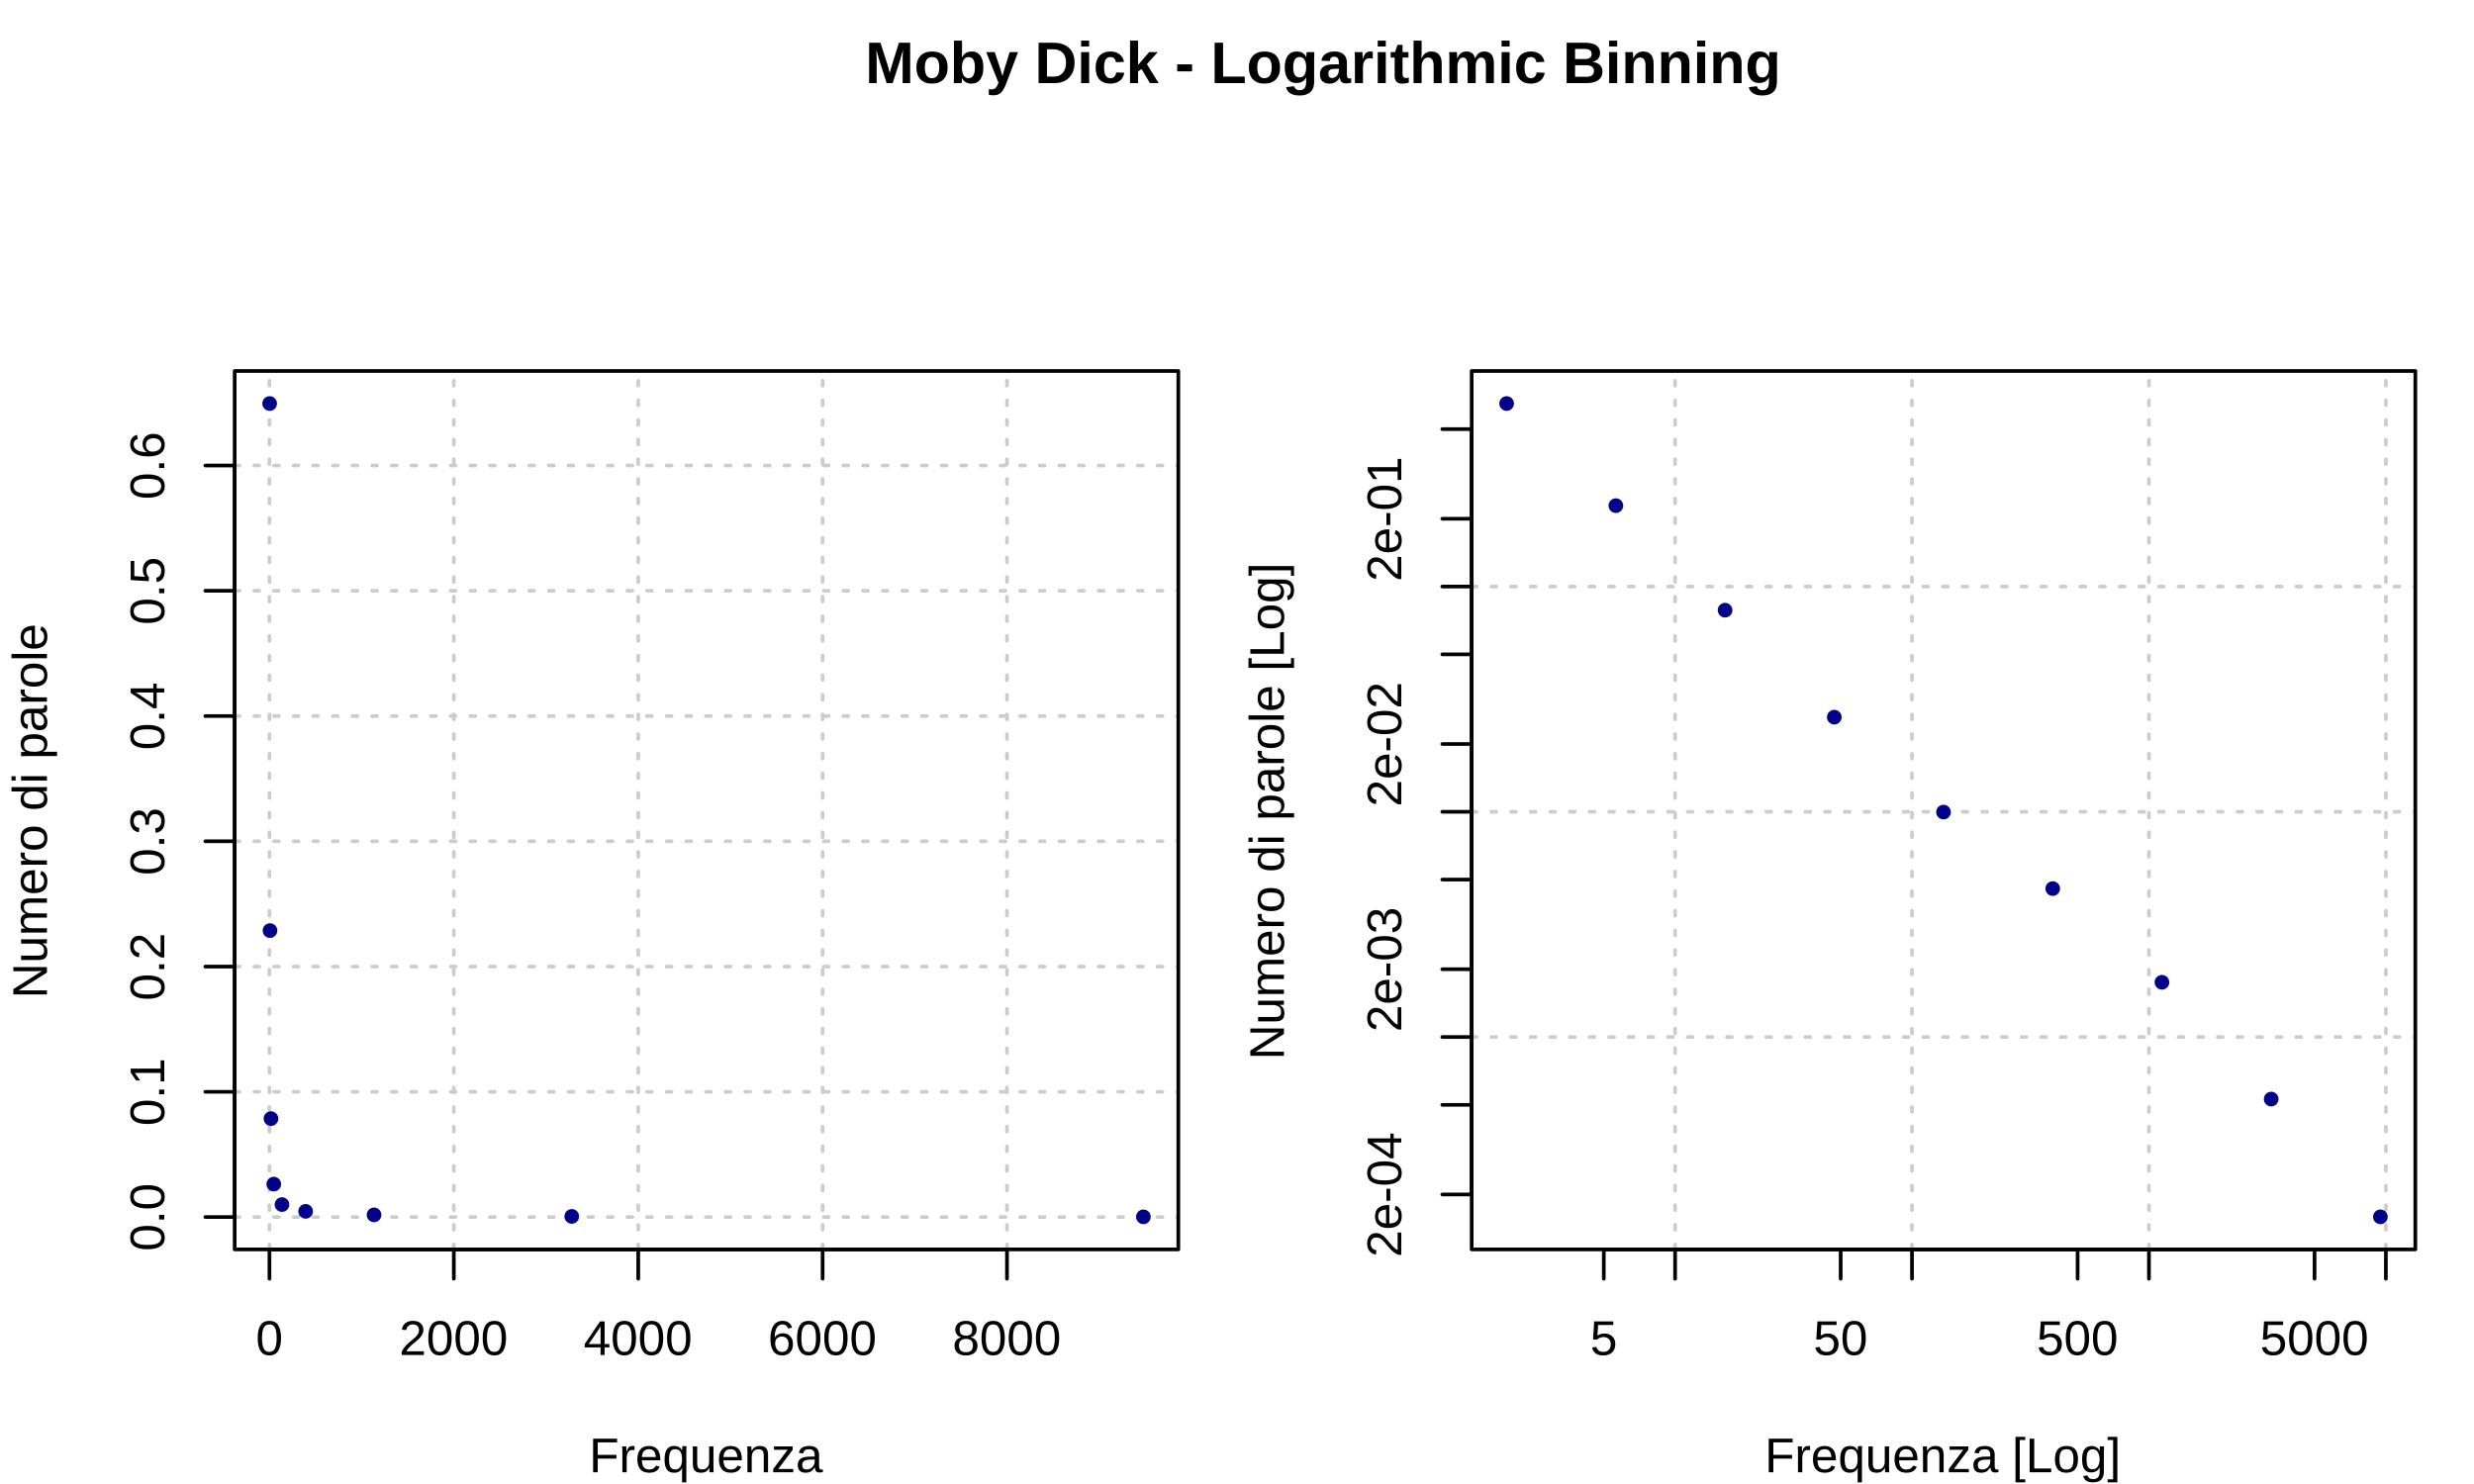
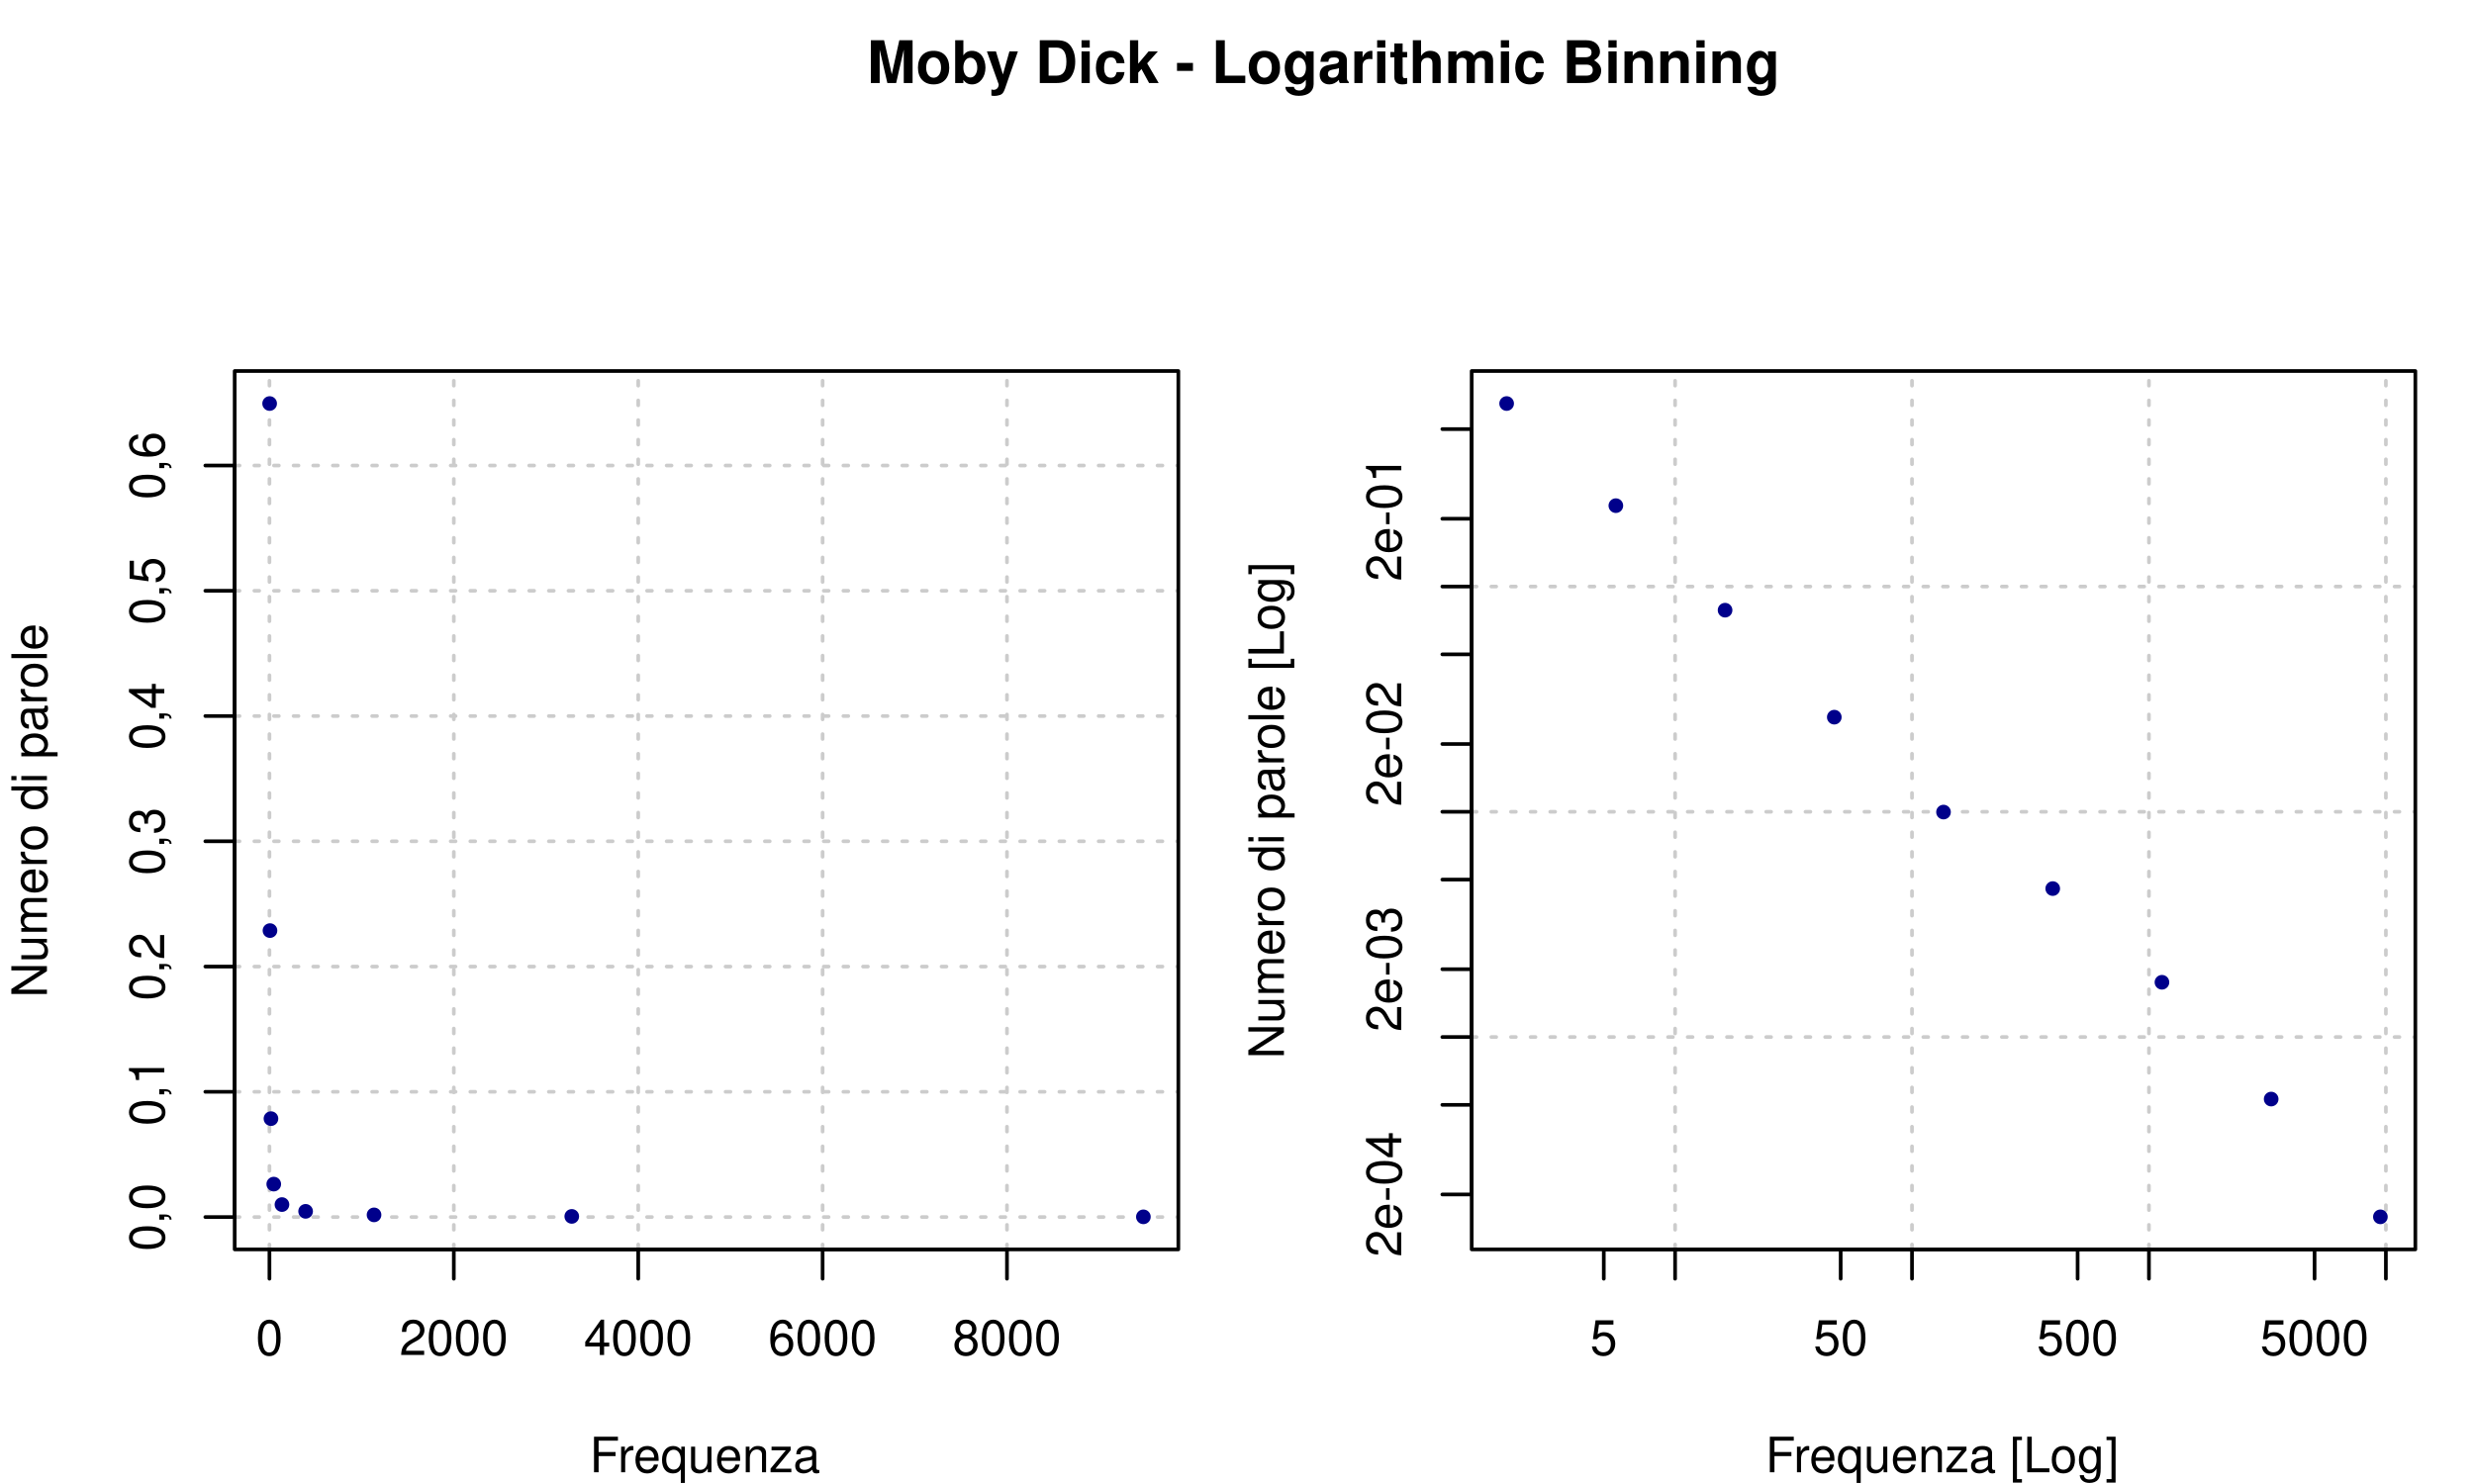
<svg xmlns="http://www.w3.org/2000/svg" viewBox="0 0 504.00 302.40">
  <defs>
    <style type="text/css">
    line, polyline, path, rect, circle {
      fill: none;
      stroke: #000000;
      stroke-linecap: round;
      stroke-linejoin: round;
      stroke-miterlimit: 10.00;
    }
  </style>
  </defs>
  <rect width="100%" height="100%" style="stroke: none; fill: none;" />
  <defs>
    <clipPath id="cpNDcuODA4fDQ5Mi4wNDh8MjcuNzkyfDA=">
      <rect x="47.81" y="0.00" width="444.24" height="27.79" />
    </clipPath>
  </defs>
  <g clip-path="url(#cpNDcuODA4fDQ5Mi4wNDh8MjcuNzkyfDA=)">
-     <text x="176.26" y="16.93" style="font-size: 11.95px; font-weight: bold; font-family: Arial;" textLength="187.34px" lengthAdjust="spacingAndGlyphs">Moby Dick - Logarithmic Binning</text>
+     <text x="176.63" y="16.92" style="font-size: 11.95px; font-weight: bold; font-family: Helvetica;" textLength="186.59px" lengthAdjust="spacingAndGlyphs">Moby Dick - Logarithmic Binning</text>
  </g>
  <defs>
    <clipPath id="cpNDcuODA4fDI0MC4wNDh8MjU0LjU5Mnw3NS42">
      <rect x="47.81" y="75.60" width="192.24" height="178.99" />
    </clipPath>
  </defs>
  <line x1="54.89" y1="254.59" x2="54.89" y2="75.60" style="stroke-width: 0.75; stroke: #CCCCCC; stroke-dasharray: 1.00,3.00;" clip-path="url(#cpNDcuODA4fDI0MC4wNDh8MjU0LjU5Mnw3NS42)" />
  <line x1="92.45" y1="254.59" x2="92.45" y2="75.60" style="stroke-width: 0.75; stroke: #CCCCCC; stroke-dasharray: 1.00,3.00;" clip-path="url(#cpNDcuODA4fDI0MC4wNDh8MjU0LjU5Mnw3NS42)" />
  <line x1="130.02" y1="254.59" x2="130.02" y2="75.60" style="stroke-width: 0.75; stroke: #CCCCCC; stroke-dasharray: 1.00,3.00;" clip-path="url(#cpNDcuODA4fDI0MC4wNDh8MjU0LjU5Mnw3NS42)" />
  <line x1="167.58" y1="254.59" x2="167.58" y2="75.60" style="stroke-width: 0.75; stroke: #CCCCCC; stroke-dasharray: 1.00,3.00;" clip-path="url(#cpNDcuODA4fDI0MC4wNDh8MjU0LjU5Mnw3NS42)" />
  <line x1="205.14" y1="254.59" x2="205.14" y2="75.60" style="stroke-width: 0.75; stroke: #CCCCCC; stroke-dasharray: 1.00,3.00;" clip-path="url(#cpNDcuODA4fDI0MC4wNDh8MjU0LjU5Mnw3NS42)" />
  <line x1="47.81" y1="248.00" x2="240.05" y2="248.00" style="stroke-width: 0.75; stroke: #CCCCCC; stroke-dasharray: 1.00,3.00;" clip-path="url(#cpNDcuODA4fDI0MC4wNDh8MjU0LjU5Mnw3NS42)" />
  <line x1="47.81" y1="222.48" x2="240.05" y2="222.48" style="stroke-width: 0.75; stroke: #CCCCCC; stroke-dasharray: 1.00,3.00;" clip-path="url(#cpNDcuODA4fDI0MC4wNDh8MjU0LjU5Mnw3NS42)" />
  <line x1="47.81" y1="196.96" x2="240.05" y2="196.96" style="stroke-width: 0.75; stroke: #CCCCCC; stroke-dasharray: 1.00,3.00;" clip-path="url(#cpNDcuODA4fDI0MC4wNDh8MjU0LjU5Mnw3NS42)" />
  <line x1="47.81" y1="171.43" x2="240.05" y2="171.43" style="stroke-width: 0.75; stroke: #CCCCCC; stroke-dasharray: 1.00,3.00;" clip-path="url(#cpNDcuODA4fDI0MC4wNDh8MjU0LjU5Mnw3NS42)" />
  <line x1="47.81" y1="145.91" x2="240.05" y2="145.91" style="stroke-width: 0.75; stroke: #CCCCCC; stroke-dasharray: 1.00,3.00;" clip-path="url(#cpNDcuODA4fDI0MC4wNDh8MjU0LjU5Mnw3NS42)" />
  <line x1="47.81" y1="120.38" x2="240.05" y2="120.38" style="stroke-width: 0.75; stroke: #CCCCCC; stroke-dasharray: 1.00,3.00;" clip-path="url(#cpNDcuODA4fDI0MC4wNDh8MjU0LjU5Mnw3NS42)" />
  <line x1="47.81" y1="94.86" x2="240.05" y2="94.86" style="stroke-width: 0.75; stroke: #CCCCCC; stroke-dasharray: 1.00,3.00;" clip-path="url(#cpNDcuODA4fDI0MC4wNDh8MjU0LjU5Mnw3NS42)" />
  <circle cx="54.93" cy="82.23" r="1.12pt" style="stroke-width: 0.75; stroke: none; fill: #00008B;" clip-path="url(#cpNDcuODA4fDI0MC4wNDh8MjU0LjU5Mnw3NS42)" />
  <circle cx="55.00" cy="189.63" r="1.12pt" style="stroke-width: 0.75; stroke: none; fill: #00008B;" clip-path="url(#cpNDcuODA4fDI0MC4wNDh8MjU0LjU5Mnw3NS42)" />
  <circle cx="55.20" cy="227.95" r="1.12pt" style="stroke-width: 0.75; stroke: none; fill: #00008B;" clip-path="url(#cpNDcuODA4fDI0MC4wNDh8MjU0LjU5Mnw3NS42)" />
  <circle cx="55.77" cy="241.29" r="1.12pt" style="stroke-width: 0.75; stroke: none; fill: #00008B;" clip-path="url(#cpNDcuODA4fDI0MC4wNDh8MjU0LjU5Mnw3NS42)" />
  <circle cx="57.44" cy="245.46" r="1.12pt" style="stroke-width: 0.75; stroke: none; fill: #00008B;" clip-path="url(#cpNDcuODA4fDI0MC4wNDh8MjU0LjU5Mnw3NS42)" />
  <circle cx="62.26" cy="246.84" r="1.12pt" style="stroke-width: 0.75; stroke: none; fill: #00008B;" clip-path="url(#cpNDcuODA4fDI0MC4wNDh8MjU0LjU5Mnw3NS42)" />
  <circle cx="76.20" cy="247.56" r="1.12pt" style="stroke-width: 0.75; stroke: none; fill: #00008B;" clip-path="url(#cpNDcuODA4fDI0MC4wNDh8MjU0LjU5Mnw3NS42)" />
  <circle cx="116.48" cy="247.87" r="1.12pt" style="stroke-width: 0.75; stroke: none; fill: #00008B;" clip-path="url(#cpNDcuODA4fDI0MC4wNDh8MjU0LjU5Mnw3NS42)" />
  <circle cx="232.93" cy="247.96" r="1.12pt" style="stroke-width: 0.75; stroke: none; fill: #00008B;" clip-path="url(#cpNDcuODA4fDI0MC4wNDh8MjU0LjU5Mnw3NS42)" />
  <defs>
    <clipPath id="cpMHw1MDR8MzAyLjR8MA==">
      <rect x="0.00" y="0.00" width="504.00" height="302.40" />
    </clipPath>
  </defs>
  <line x1="54.89" y1="254.59" x2="205.14" y2="254.59" style="stroke-width: 0.75;" clip-path="url(#cpMHw1MDR8MzAyLjR8MA==)" />
  <line x1="54.89" y1="254.59" x2="54.89" y2="260.57" style="stroke-width: 0.75;" clip-path="url(#cpMHw1MDR8MzAyLjR8MA==)" />
  <line x1="92.45" y1="254.59" x2="92.45" y2="260.57" style="stroke-width: 0.75;" clip-path="url(#cpMHw1MDR8MzAyLjR8MA==)" />
  <line x1="130.02" y1="254.59" x2="130.02" y2="260.57" style="stroke-width: 0.75;" clip-path="url(#cpMHw1MDR8MzAyLjR8MA==)" />
  <line x1="167.58" y1="254.59" x2="167.58" y2="260.57" style="stroke-width: 0.75;" clip-path="url(#cpMHw1MDR8MzAyLjR8MA==)" />
  <line x1="205.14" y1="254.59" x2="205.14" y2="260.57" style="stroke-width: 0.75;" clip-path="url(#cpMHw1MDR8MzAyLjR8MA==)" />
  <g clip-path="url(#cpMHw1MDR8MzAyLjR8MA==)">
-     <text x="52.11" y="276.11" style="font-size: 9.96px; font-family: Arial;" textLength="5.56px" lengthAdjust="spacingAndGlyphs">0</text>
+     <text x="52.12" y="276.11" style="font-size: 9.96px; font-family: Helvetica;" textLength="5.54px" lengthAdjust="spacingAndGlyphs">0</text>
  </g>
  <g clip-path="url(#cpMHw1MDR8MzAyLjR8MA==)">
-     <text x="81.33" y="276.11" style="font-size: 9.96px; font-family: Arial;" textLength="22.25px" lengthAdjust="spacingAndGlyphs">2000</text>
+     <text x="81.38" y="276.11" style="font-size: 9.96px; font-family: Helvetica;" textLength="22.16px" lengthAdjust="spacingAndGlyphs">2000</text>
  </g>
  <g clip-path="url(#cpMHw1MDR8MzAyLjR8MA==)">
-     <text x="118.89" y="276.11" style="font-size: 9.96px; font-family: Arial;" textLength="22.25px" lengthAdjust="spacingAndGlyphs">4000</text>
+     <text x="118.94" y="276.11" style="font-size: 9.96px; font-family: Helvetica;" textLength="22.16px" lengthAdjust="spacingAndGlyphs">4000</text>
  </g>
  <g clip-path="url(#cpMHw1MDR8MzAyLjR8MA==)">
-     <text x="156.45" y="276.11" style="font-size: 9.96px; font-family: Arial;" textLength="22.25px" lengthAdjust="spacingAndGlyphs">6000</text>
+     <text x="156.50" y="276.11" style="font-size: 9.96px; font-family: Helvetica;" textLength="22.16px" lengthAdjust="spacingAndGlyphs">6000</text>
  </g>
  <g clip-path="url(#cpMHw1MDR8MzAyLjR8MA==)">
-     <text x="194.02" y="276.11" style="font-size: 9.96px; font-family: Arial;" textLength="22.25px" lengthAdjust="spacingAndGlyphs">8000</text>
+     <text x="194.06" y="276.11" style="font-size: 9.96px; font-family: Helvetica;" textLength="22.16px" lengthAdjust="spacingAndGlyphs">8000</text>
  </g>
  <line x1="47.81" y1="248.00" x2="47.81" y2="94.86" style="stroke-width: 0.75;" clip-path="url(#cpMHw1MDR8MzAyLjR8MA==)" />
  <line x1="47.81" y1="248.00" x2="41.83" y2="248.00" style="stroke-width: 0.75;" clip-path="url(#cpMHw1MDR8MzAyLjR8MA==)" />
  <line x1="47.81" y1="222.48" x2="41.83" y2="222.48" style="stroke-width: 0.75;" clip-path="url(#cpMHw1MDR8MzAyLjR8MA==)" />
  <line x1="47.81" y1="196.96" x2="41.83" y2="196.96" style="stroke-width: 0.75;" clip-path="url(#cpMHw1MDR8MzAyLjR8MA==)" />
  <line x1="47.81" y1="171.43" x2="41.83" y2="171.43" style="stroke-width: 0.75;" clip-path="url(#cpMHw1MDR8MzAyLjR8MA==)" />
  <line x1="47.81" y1="145.91" x2="41.83" y2="145.91" style="stroke-width: 0.75;" clip-path="url(#cpMHw1MDR8MzAyLjR8MA==)" />
  <line x1="47.81" y1="120.38" x2="41.83" y2="120.38" style="stroke-width: 0.75;" clip-path="url(#cpMHw1MDR8MzAyLjR8MA==)" />
  <line x1="47.81" y1="94.86" x2="41.83" y2="94.86" style="stroke-width: 0.75;" clip-path="url(#cpMHw1MDR8MzAyLjR8MA==)" />
  <g clip-path="url(#cpMHw1MDR8MzAyLjR8MA==)">
-     <text transform="translate(33.47,254.95) rotate(-90)" style="font-size: 9.96px; font-family: Arial;" textLength="13.90px" lengthAdjust="spacingAndGlyphs">0.0</text>
+     <text transform="translate(33.47,254.93) rotate(-90)" style="font-size: 9.96px; font-family: Helvetica;" textLength="13.85px" lengthAdjust="spacingAndGlyphs">0,0</text>
  </g>
  <g clip-path="url(#cpMHw1MDR8MzAyLjR8MA==)">
-     <text transform="translate(33.47,229.43) rotate(-90)" style="font-size: 9.96px; font-family: Arial;" textLength="13.90px" lengthAdjust="spacingAndGlyphs">0.1</text>
+     <text transform="translate(33.47,229.40) rotate(-90)" style="font-size: 9.96px; font-family: Helvetica;" textLength="13.85px" lengthAdjust="spacingAndGlyphs">0,1</text>
  </g>
  <g clip-path="url(#cpMHw1MDR8MzAyLjR8MA==)">
-     <text transform="translate(33.47,203.91) rotate(-90)" style="font-size: 9.96px; font-family: Arial;" textLength="13.90px" lengthAdjust="spacingAndGlyphs">0.2</text>
+     <text transform="translate(33.47,203.88) rotate(-90)" style="font-size: 9.96px; font-family: Helvetica;" textLength="13.85px" lengthAdjust="spacingAndGlyphs">0,2</text>
  </g>
  <g clip-path="url(#cpMHw1MDR8MzAyLjR8MA==)">
-     <text transform="translate(33.47,178.38) rotate(-90)" style="font-size: 9.96px; font-family: Arial;" textLength="13.90px" lengthAdjust="spacingAndGlyphs">0.3</text>
+     <text transform="translate(33.47,178.35) rotate(-90)" style="font-size: 9.96px; font-family: Helvetica;" textLength="13.85px" lengthAdjust="spacingAndGlyphs">0,3</text>
  </g>
  <g clip-path="url(#cpMHw1MDR8MzAyLjR8MA==)">
-     <text transform="translate(33.47,152.86) rotate(-90)" style="font-size: 9.96px; font-family: Arial;" textLength="13.90px" lengthAdjust="spacingAndGlyphs">0.4</text>
+     <text transform="translate(33.47,152.83) rotate(-90)" style="font-size: 9.96px; font-family: Helvetica;" textLength="13.85px" lengthAdjust="spacingAndGlyphs">0,4</text>
  </g>
  <g clip-path="url(#cpMHw1MDR8MzAyLjR8MA==)">
-     <text transform="translate(33.47,127.33) rotate(-90)" style="font-size: 9.96px; font-family: Arial;" textLength="13.90px" lengthAdjust="spacingAndGlyphs">0.5</text>
+     <text transform="translate(33.47,127.31) rotate(-90)" style="font-size: 9.96px; font-family: Helvetica;" textLength="13.85px" lengthAdjust="spacingAndGlyphs">0,5</text>
  </g>
  <g clip-path="url(#cpMHw1MDR8MzAyLjR8MA==)">
-     <text transform="translate(33.47,101.81) rotate(-90)" style="font-size: 9.96px; font-family: Arial;" textLength="13.90px" lengthAdjust="spacingAndGlyphs">0.6</text>
+     <text transform="translate(33.47,101.78) rotate(-90)" style="font-size: 9.96px; font-family: Helvetica;" textLength="13.85px" lengthAdjust="spacingAndGlyphs">0,6</text>
  </g>
  <polyline points="47.81,254.59 240.05,254.59 240.05,75.60 47.81,75.60 47.81,254.59 " style="stroke-width: 0.75;" clip-path="url(#cpMHw1MDR8MzAyLjR8MA==)" />
  <defs>
    <clipPath id="cpMHwyNTJ8MzAyLjR8NzUuNg==">
      <rect x="0.00" y="75.60" width="252.00" height="226.80" />
    </clipPath>
  </defs>
  <g clip-path="url(#cpMHwyNTJ8MzAyLjR8NzUuNg==)">
-     <text x="120.02" y="300.01" style="font-size: 9.96px; font-family: Arial;" textLength="47.81px" lengthAdjust="spacingAndGlyphs">Frequenza</text>
+     <text x="120.12" y="300.01" style="font-size: 9.96px; font-family: Helvetica;" textLength="47.62px" lengthAdjust="spacingAndGlyphs">Frequenza</text>
  </g>
  <g clip-path="url(#cpMHwyNTJ8MzAyLjR8NzUuNg==)">
-     <text transform="translate(9.56,203.45) rotate(-90)" style="font-size: 9.96px; font-family: Arial;" textLength="76.70px" lengthAdjust="spacingAndGlyphs">Numero di parole</text>
+     <text transform="translate(9.56,203.29) rotate(-90)" style="font-size: 9.96px; font-family: Helvetica;" textLength="76.40px" lengthAdjust="spacingAndGlyphs">Numero di parole</text>
  </g>
  <defs>
    <clipPath id="cpMjk5LjgwOHw0OTIuMDQ4fDI1NC41OTJ8NzUuNg==">
      <rect x="299.81" y="75.60" width="192.24" height="178.99" />
    </clipPath>
  </defs>
  <line x1="341.25" y1="254.59" x2="341.25" y2="75.60" style="stroke-width: 0.75; stroke: #CCCCCC; stroke-dasharray: 1.00,3.00;" clip-path="url(#cpMjk5LjgwOHw0OTIuMDQ4fDI1NC41OTJ8NzUuNg==)" />
  <line x1="389.51" y1="254.59" x2="389.51" y2="75.60" style="stroke-width: 0.75; stroke: #CCCCCC; stroke-dasharray: 1.00,3.00;" clip-path="url(#cpMjk5LjgwOHw0OTIuMDQ4fDI1NC41OTJ8NzUuNg==)" />
  <line x1="437.78" y1="254.59" x2="437.78" y2="75.60" style="stroke-width: 0.75; stroke: #CCCCCC; stroke-dasharray: 1.00,3.00;" clip-path="url(#cpMjk5LjgwOHw0OTIuMDQ4fDI1NC41OTJ8NzUuNg==)" />
  <line x1="486.05" y1="254.59" x2="486.05" y2="75.60" style="stroke-width: 0.75; stroke: #CCCCCC; stroke-dasharray: 1.00,3.00;" clip-path="url(#cpMjk5LjgwOHw0OTIuMDQ4fDI1NC41OTJ8NzUuNg==)" />
  <line x1="299.81" y1="211.32" x2="492.05" y2="211.32" style="stroke-width: 0.75; stroke: #CCCCCC; stroke-dasharray: 1.00,3.00;" clip-path="url(#cpMjk5LjgwOHw0OTIuMDQ4fDI1NC41OTJ8NzUuNg==)" />
  <line x1="299.81" y1="165.42" x2="492.05" y2="165.42" style="stroke-width: 0.75; stroke: #CCCCCC; stroke-dasharray: 1.00,3.00;" clip-path="url(#cpMjk5LjgwOHw0OTIuMDQ4fDI1NC41OTJ8NzUuNg==)" />
  <line x1="299.81" y1="119.52" x2="492.05" y2="119.52" style="stroke-width: 0.75; stroke: #CCCCCC; stroke-dasharray: 1.00,3.00;" clip-path="url(#cpMjk5LjgwOHw0OTIuMDQ4fDI1NC41OTJ8NzUuNg==)" />
  <circle cx="306.93" cy="82.23" r="1.12pt" style="stroke-width: 0.75; stroke: none; fill: #00008B;" clip-path="url(#cpMjk5LjgwOHw0OTIuMDQ4fDI1NC41OTJ8NzUuNg==)" />
  <circle cx="329.18" cy="103.04" r="1.12pt" style="stroke-width: 0.75; stroke: none; fill: #00008B;" clip-path="url(#cpMjk5LjgwOHw0OTIuMDQ4fDI1NC41OTJ8NzUuNg==)" />
  <circle cx="351.43" cy="124.34" r="1.12pt" style="stroke-width: 0.75; stroke: none; fill: #00008B;" clip-path="url(#cpMjk5LjgwOHw0OTIuMDQ4fDI1NC41OTJ8NzUuNg==)" />
  <circle cx="373.68" cy="146.14" r="1.12pt" style="stroke-width: 0.75; stroke: none; fill: #00008B;" clip-path="url(#cpMjk5LjgwOHw0OTIuMDQ4fDI1NC41OTJ8NzUuNg==)" />
  <circle cx="395.93" cy="165.48" r="1.12pt" style="stroke-width: 0.75; stroke: none; fill: #00008B;" clip-path="url(#cpMjk5LjgwOHw0OTIuMDQ4fDI1NC41OTJ8NzUuNg==)" />
  <circle cx="418.18" cy="181.07" r="1.12pt" style="stroke-width: 0.75; stroke: none; fill: #00008B;" clip-path="url(#cpMjk5LjgwOHw0OTIuMDQ4fDI1NC41OTJ8NzUuNg==)" />
  <circle cx="440.43" cy="200.16" r="1.12pt" style="stroke-width: 0.75; stroke: none; fill: #00008B;" clip-path="url(#cpMjk5LjgwOHw0OTIuMDQ4fDI1NC41OTJ8NzUuNg==)" />
  <circle cx="462.68" cy="223.96" r="1.12pt" style="stroke-width: 0.75; stroke: none; fill: #00008B;" clip-path="url(#cpMjk5LjgwOHw0OTIuMDQ4fDI1NC41OTJ8NzUuNg==)" />
  <circle cx="484.93" cy="247.96" r="1.12pt" style="stroke-width: 0.75; stroke: none; fill: #00008B;" clip-path="url(#cpMjk5LjgwOHw0OTIuMDQ4fDI1NC41OTJ8NzUuNg==)" />
  <defs>
    <clipPath id="cpMHw1MDR8MzAyLjR8MA==">
      <rect x="0.00" y="0.00" width="504.00" height="302.40" />
    </clipPath>
  </defs>
  <line x1="326.72" y1="254.59" x2="486.05" y2="254.59" style="stroke-width: 0.75;" clip-path="url(#cpMHw1MDR8MzAyLjR8MA==)" />
  <line x1="326.72" y1="254.59" x2="326.72" y2="260.57" style="stroke-width: 0.75;" clip-path="url(#cpMHw1MDR8MzAyLjR8MA==)" />
  <line x1="341.25" y1="254.59" x2="341.25" y2="260.57" style="stroke-width: 0.75;" clip-path="url(#cpMHw1MDR8MzAyLjR8MA==)" />
  <line x1="374.98" y1="254.59" x2="374.98" y2="260.57" style="stroke-width: 0.75;" clip-path="url(#cpMHw1MDR8MzAyLjR8MA==)" />
  <line x1="389.51" y1="254.59" x2="389.51" y2="260.57" style="stroke-width: 0.75;" clip-path="url(#cpMHw1MDR8MzAyLjR8MA==)" />
  <line x1="423.25" y1="254.59" x2="423.25" y2="260.57" style="stroke-width: 0.75;" clip-path="url(#cpMHw1MDR8MzAyLjR8MA==)" />
  <line x1="437.78" y1="254.59" x2="437.78" y2="260.57" style="stroke-width: 0.75;" clip-path="url(#cpMHw1MDR8MzAyLjR8MA==)" />
  <line x1="471.52" y1="254.59" x2="471.52" y2="260.57" style="stroke-width: 0.75;" clip-path="url(#cpMHw1MDR8MzAyLjR8MA==)" />
  <line x1="486.05" y1="254.59" x2="486.05" y2="260.57" style="stroke-width: 0.75;" clip-path="url(#cpMHw1MDR8MzAyLjR8MA==)" />
  <g clip-path="url(#cpMHw1MDR8MzAyLjR8MA==)">
-     <text x="323.94" y="276.11" style="font-size: 9.96px; font-family: Arial;" textLength="5.56px" lengthAdjust="spacingAndGlyphs">5</text>
+     <text x="323.95" y="276.11" style="font-size: 9.96px; font-family: Helvetica;" textLength="5.54px" lengthAdjust="spacingAndGlyphs">5</text>
  </g>
  <g clip-path="url(#cpMHw1MDR8MzAyLjR8MA==)">
-     <text x="369.42" y="276.11" style="font-size: 9.96px; font-family: Arial;" textLength="11.12px" lengthAdjust="spacingAndGlyphs">50</text>
+     <text x="369.44" y="276.11" style="font-size: 9.96px; font-family: Helvetica;" textLength="11.08px" lengthAdjust="spacingAndGlyphs">50</text>
  </g>
  <g clip-path="url(#cpMHw1MDR8MzAyLjR8MA==)">
-     <text x="414.91" y="276.11" style="font-size: 9.96px; font-family: Arial;" textLength="16.68px" lengthAdjust="spacingAndGlyphs">500</text>
+     <text x="414.94" y="276.11" style="font-size: 9.96px; font-family: Helvetica;" textLength="16.62px" lengthAdjust="spacingAndGlyphs">500</text>
  </g>
  <g clip-path="url(#cpMHw1MDR8MzAyLjR8MA==)">
-     <text x="460.40" y="276.11" style="font-size: 9.96px; font-family: Arial;" textLength="22.25px" lengthAdjust="spacingAndGlyphs">5000</text>
+     <text x="460.44" y="276.11" style="font-size: 9.96px; font-family: Helvetica;" textLength="22.16px" lengthAdjust="spacingAndGlyphs">5000</text>
  </g>
  <line x1="299.81" y1="243.40" x2="299.81" y2="87.44" style="stroke-width: 0.75;" clip-path="url(#cpMHw1MDR8MzAyLjR8MA==)" />
  <line x1="299.81" y1="243.40" x2="293.83" y2="243.40" style="stroke-width: 0.75;" clip-path="url(#cpMHw1MDR8MzAyLjR8MA==)" />
  <line x1="299.81" y1="225.14" x2="293.83" y2="225.14" style="stroke-width: 0.75;" clip-path="url(#cpMHw1MDR8MzAyLjR8MA==)" />
  <line x1="299.81" y1="211.32" x2="293.83" y2="211.32" style="stroke-width: 0.75;" clip-path="url(#cpMHw1MDR8MzAyLjR8MA==)" />
  <line x1="299.81" y1="197.50" x2="293.83" y2="197.50" style="stroke-width: 0.75;" clip-path="url(#cpMHw1MDR8MzAyLjR8MA==)" />
  <line x1="299.81" y1="179.24" x2="293.83" y2="179.24" style="stroke-width: 0.75;" clip-path="url(#cpMHw1MDR8MzAyLjR8MA==)" />
  <line x1="299.81" y1="165.42" x2="293.83" y2="165.42" style="stroke-width: 0.75;" clip-path="url(#cpMHw1MDR8MzAyLjR8MA==)" />
  <line x1="299.81" y1="151.61" x2="293.83" y2="151.61" style="stroke-width: 0.75;" clip-path="url(#cpMHw1MDR8MzAyLjR8MA==)" />
  <line x1="299.81" y1="133.34" x2="293.83" y2="133.34" style="stroke-width: 0.75;" clip-path="url(#cpMHw1MDR8MzAyLjR8MA==)" />
  <line x1="299.81" y1="119.52" x2="293.83" y2="119.52" style="stroke-width: 0.75;" clip-path="url(#cpMHw1MDR8MzAyLjR8MA==)" />
  <line x1="299.81" y1="105.71" x2="293.83" y2="105.71" style="stroke-width: 0.75;" clip-path="url(#cpMHw1MDR8MzAyLjR8MA==)" />
  <line x1="299.81" y1="87.44" x2="293.83" y2="87.44" style="stroke-width: 0.75;" clip-path="url(#cpMHw1MDR8MzAyLjR8MA==)" />
  <g clip-path="url(#cpMHw1MDR8MzAyLjR8MA==)">
-     <text transform="translate(285.47,256.19) rotate(-90)" style="font-size: 9.96px; font-family: Arial;" textLength="25.58px" lengthAdjust="spacingAndGlyphs">2e-04</text>
+     <text transform="translate(285.47,256.14) rotate(-90)" style="font-size: 9.96px; font-family: Helvetica;" textLength="25.47px" lengthAdjust="spacingAndGlyphs">2e-04</text>
  </g>
  <g clip-path="url(#cpMHw1MDR8MzAyLjR8MA==)">
-     <text transform="translate(285.47,210.29) rotate(-90)" style="font-size: 9.96px; font-family: Arial;" textLength="25.58px" lengthAdjust="spacingAndGlyphs">2e-03</text>
+     <text transform="translate(285.47,210.24) rotate(-90)" style="font-size: 9.96px; font-family: Helvetica;" textLength="25.47px" lengthAdjust="spacingAndGlyphs">2e-03</text>
  </g>
  <g clip-path="url(#cpMHw1MDR8MzAyLjR8MA==)">
-     <text transform="translate(285.47,164.39) rotate(-90)" style="font-size: 9.96px; font-family: Arial;" textLength="25.58px" lengthAdjust="spacingAndGlyphs">2e-02</text>
+     <text transform="translate(285.47,164.34) rotate(-90)" style="font-size: 9.96px; font-family: Helvetica;" textLength="25.47px" lengthAdjust="spacingAndGlyphs">2e-02</text>
  </g>
  <g clip-path="url(#cpMHw1MDR8MzAyLjR8MA==)">
-     <text transform="translate(285.47,118.50) rotate(-90)" style="font-size: 9.96px; font-family: Arial;" textLength="25.58px" lengthAdjust="spacingAndGlyphs">2e-01</text>
+     <text transform="translate(285.47,118.45) rotate(-90)" style="font-size: 9.96px; font-family: Helvetica;" textLength="25.47px" lengthAdjust="spacingAndGlyphs">2e-01</text>
  </g>
  <polyline points="299.81,254.59 492.05,254.59 492.05,75.60 299.81,75.60 299.81,254.59 " style="stroke-width: 0.75;" clip-path="url(#cpMHw1MDR8MzAyLjR8MA==)" />
  <defs>
    <clipPath id="cpMjUyfDUwNHwzMDIuNHw3NS42">
      <rect x="252.00" y="75.60" width="252.00" height="226.80" />
    </clipPath>
  </defs>
  <g clip-path="url(#cpMjUyfDUwNHwzMDIuNHw3NS42)">
-     <text x="359.51" y="300.01" style="font-size: 9.96px; font-family: Arial;" textLength="72.83px" lengthAdjust="spacingAndGlyphs">Frequenza [Log]</text>
+     <text x="359.66" y="300.01" style="font-size: 9.96px; font-family: Helvetica;" textLength="72.54px" lengthAdjust="spacingAndGlyphs">Frequenza [Log]</text>
  </g>
  <g clip-path="url(#cpMjUyfDUwNHwzMDIuNHw3NS42)">
-     <text transform="translate(261.56,215.96) rotate(-90)" style="font-size: 9.96px; font-family: Arial;" textLength="101.72px" lengthAdjust="spacingAndGlyphs">Numero di parole [Log]</text>
+     <text transform="translate(261.56,215.75) rotate(-90)" style="font-size: 9.96px; font-family: Helvetica;" textLength="101.32px" lengthAdjust="spacingAndGlyphs">Numero di parole [Log]</text>
  </g>
</svg>
